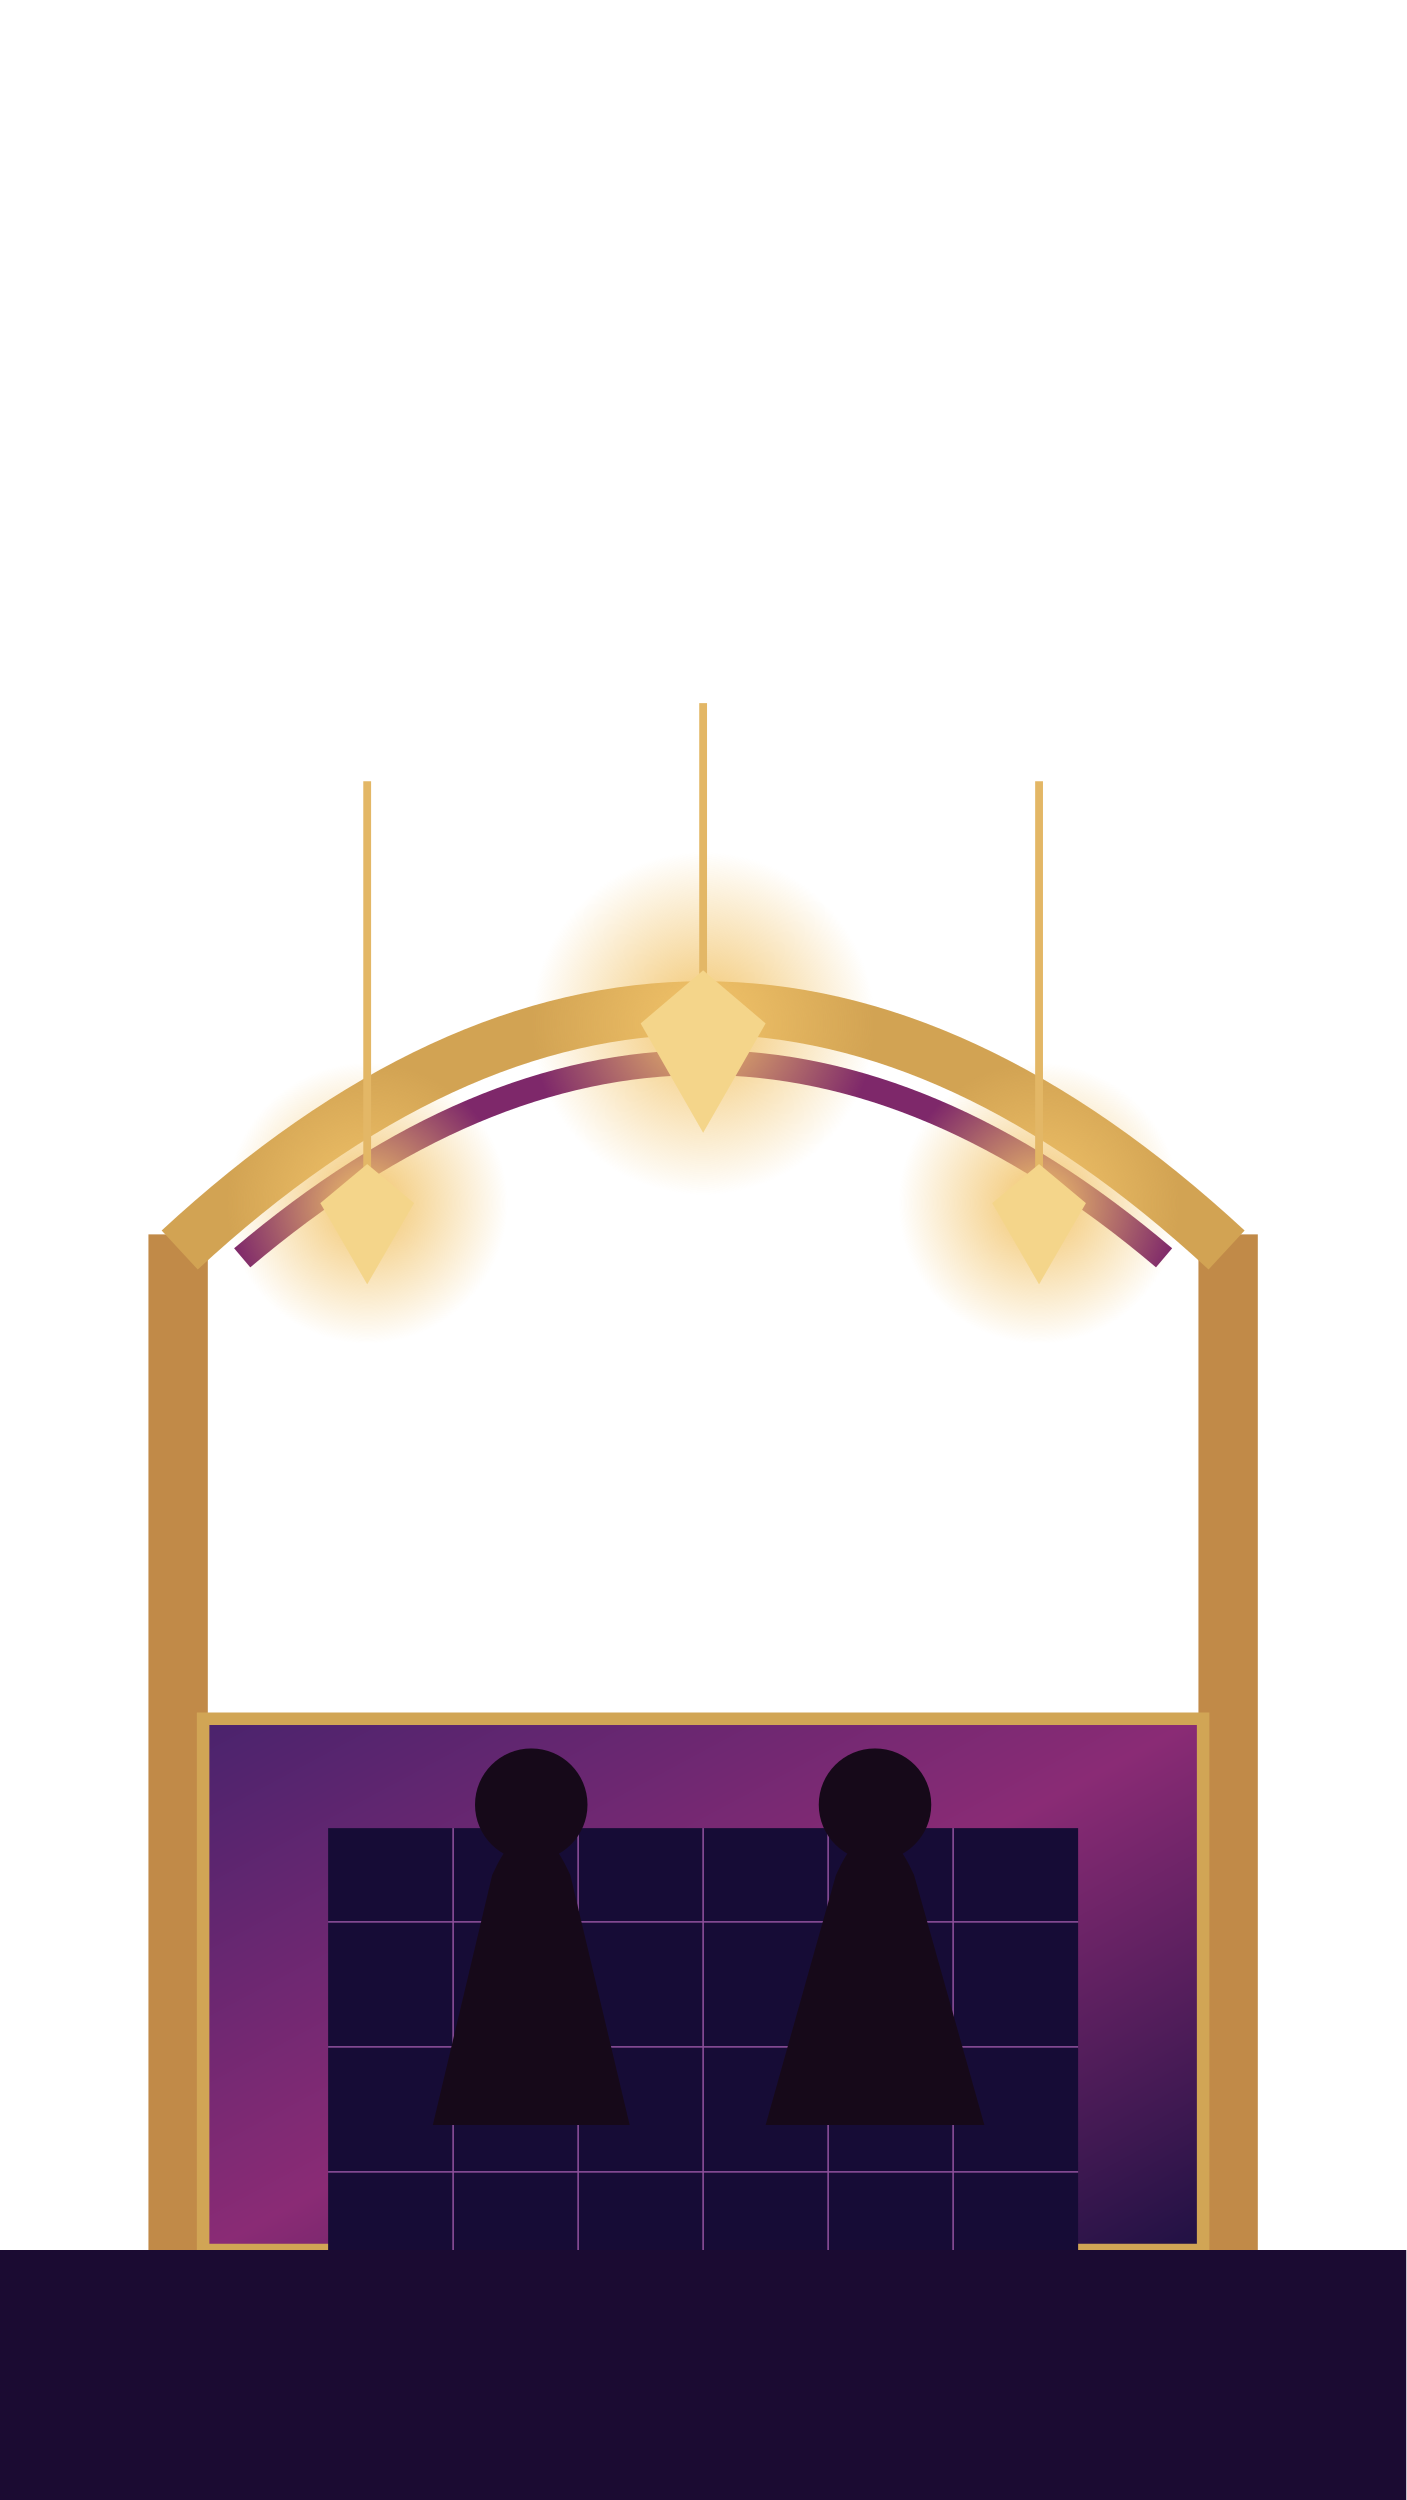
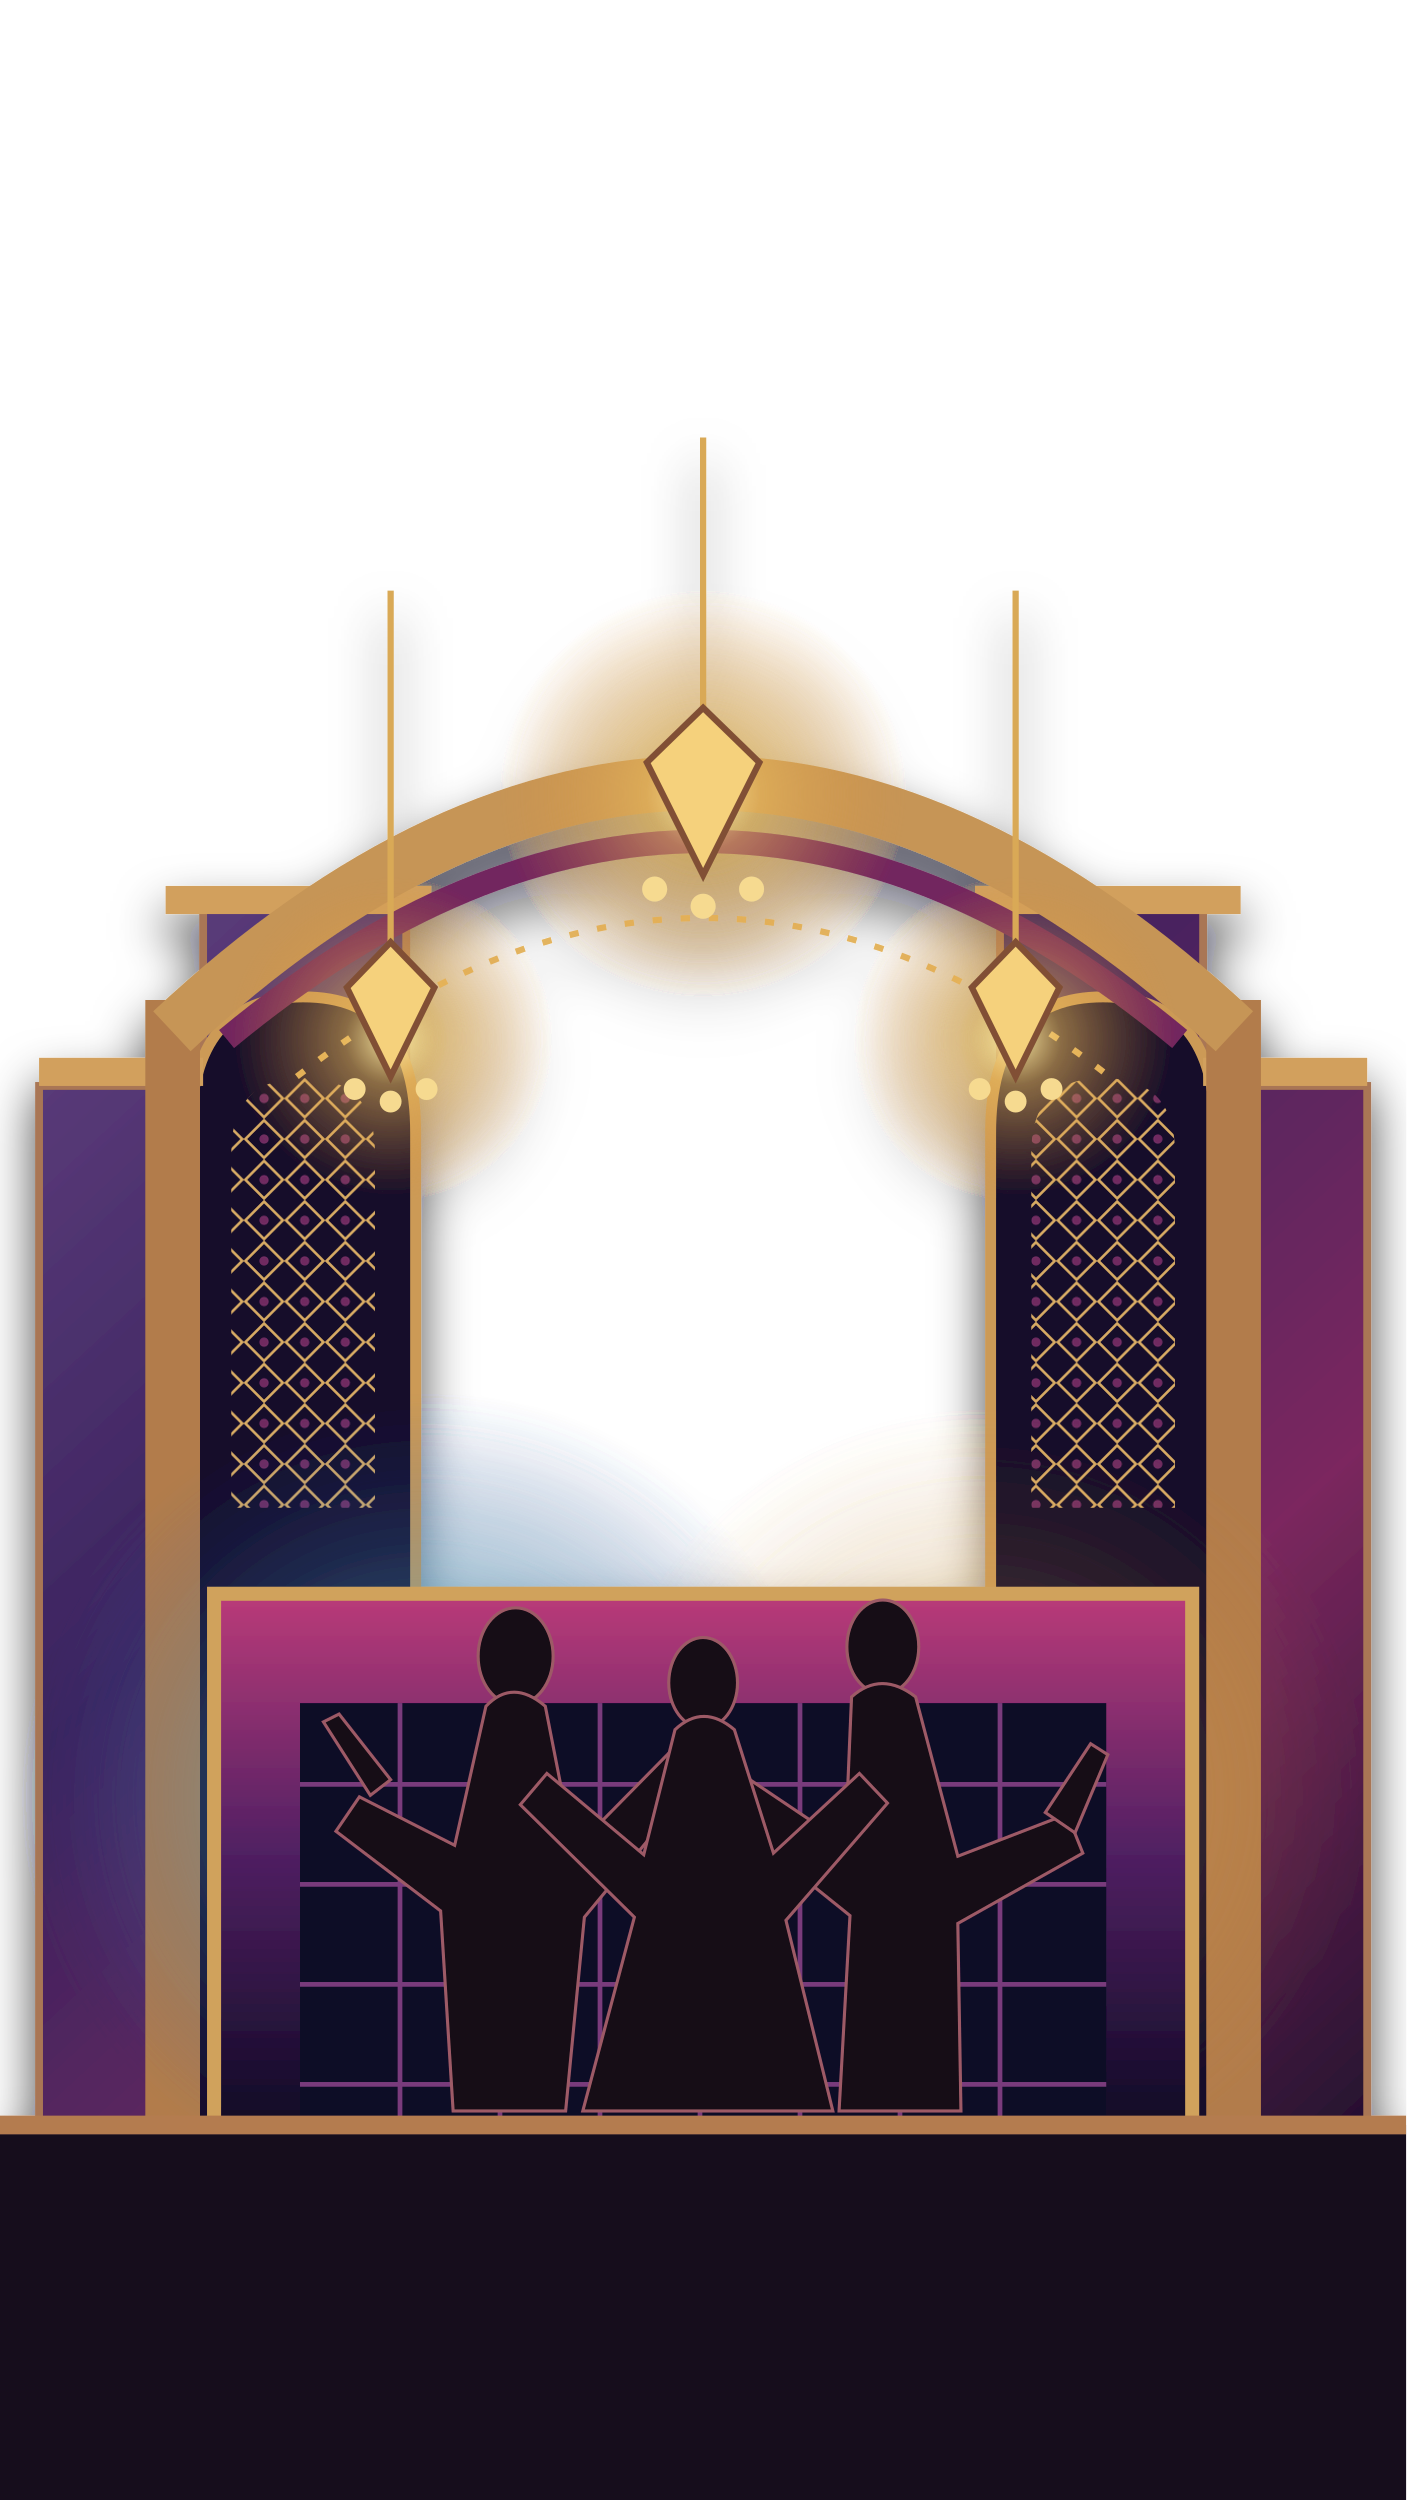
<svg xmlns="http://www.w3.org/2000/svg" viewBox="0 0 900 1600" preserveAspectRatio="xMidYMid slice">
  <defs>
-     <linearGradient id="stage" x1="0" y1="0" x2="1" y2="1">
-       <stop stop-color="#4a236d" />
-       <stop offset=".5" stop-color="#8a2b75" />
-       <stop offset="1" stop-color="#201143" />
+     <linearGradient id="sm-palace" x1="0" y1="0" x2="1" y2="1">
+       <stop stop-color="#624180" />
+       <stop offset=".35" stop-color="#3a235e" />
+       <stop offset=".72" stop-color="#7b285e" />
+       <stop offset="1" stop-color="#24102f" />
    </linearGradient>
-     <radialGradient id="glow">
-       <stop stop-color="#f2c46a" />
-       <stop offset="1" stop-color="#f2c46a" stop-opacity="0" />
+     <linearGradient id="sm-stage" x1="0" y1="0" x2="0" y2="1">
+       <stop stop-color="#bb3b79" />
+       <stop offset=".48" stop-color="#512063" />
+       <stop offset="1" stop-color="#100a25" />
+     </linearGradient>
+     <radialGradient id="sm-amber">
+       <stop stop-color="#fff2ad" stop-opacity=".95" />
+       <stop offset=".28" stop-color="#edbc5b" stop-opacity=".55" />
+       <stop offset="1" stop-color="#d98d31" stop-opacity="0" />
    </radialGradient>
+     <radialGradient id="sm-cyan">
+       <stop stop-color="#68e1e6" stop-opacity=".65" />
+       <stop offset="1" stop-color="#2d4fa1" stop-opacity="0" />
+     </radialGradient>
+     <pattern id="sm-jali" width="26" height="26" patternUnits="userSpaceOnUse">
+       <path d="M13 1 25 13 13 25 1 13Z" fill="none" stroke="#d5a963" stroke-width="1.7" />
+       <circle cx="13" cy="13" r="3" fill="#6f2c61" />
+     </pattern>
+     <filter id="sm-shadow">
+       <feDropShadow dx="0" dy="17" stdDeviation="16" flood-color="#05020e" flood-opacity=".7" />
+     </filter>
  </defs>
-   <g transform="translate(0 410)">
-     <path d="M95 1030V380h38v650zm672 0V380h38v650z" fill="#c18a48" />
-     <path d="M115 390Q450 80 785 390" fill="none" stroke="#d2a353" stroke-width="34" />
-     <path d="M155 395Q450 145 745 395" fill="none" stroke="#7e286a" stroke-width="16" />
-     <g fill="url(#glow)">
-       <circle cx="235" cy="360" r="90" />
-       <circle cx="450" cy="245" r="110" />
-       <circle cx="665" cy="360" r="90" />
+   <g transform="translate(0 300)" filter="url(#sm-shadow)">
+     <path d="M25 1060V395h105V275h130v785Zm850 0V395H770V275H640v785Z" fill="url(#sm-palace)" stroke="#a97654" stroke-width="5" />
+     <path d="M122 1060V425q0-87 72-87t72 87v635Zm512 0V425q0-87 72-87t72 87v635Z" fill="#130b29" stroke="#cc9a56" stroke-width="7" />
+     <path d="M148 665V438q0-48 46-48t46 48v227Zm512 0V438q0-48 46-48t46 48v227Z" fill="url(#sm-jali)" />
+     <path d="M106 285h170v-18H106zm518 0h170v-18H624zM25 395h105v-18H25zm745 0h105v-18H770z" fill="#d2a05d" />
+     <path d="M93 1060V340h35v720zm679 0V340h35v720Z" fill="#b27c4b" />
+     <path d="M110 360Q450 42 790 360" fill="none" stroke="#c69556" stroke-width="35" />
+     <path d="M145 365Q450 112 755 365" fill="none" stroke="#72255e" stroke-width="15" />
+     <path d="M190 389Q450 186 710 389" fill="none" stroke="#e3b45f" stroke-width="4" stroke-dasharray="6 12" />
+     <g>
+       <circle cx="250" cy="365" r="104" fill="url(#sm-amber)" />
+       <circle cx="450" cy="208" r="130" fill="url(#sm-amber)" />
+       <circle cx="650" cy="365" r="104" fill="url(#sm-amber)" />
    </g>
-     <g stroke="#e3b766" stroke-width="5">
-       <path d="M450 40v205" />
-       <path d="M235 90v270" />
-       <path d="M665 90v270" />
+     <g stroke="#d9a956" stroke-width="4">
+       <path d="M250 78v262M450-20v228M650 78v262" />
    </g>
-     <g fill="#f4d58a">
-       <path d="m410 245 40 70 40-70-40-34z" />
-       <path d="m205 360 30 52 30-52-30-25z" />
-       <path d="m635 360 30 52 30-52-30-25z" />
+     <g fill="#f5d17b" stroke="#815034" stroke-width="4">
+       <path d="m222 332 28 57 28-57-28-29Z" />
+       <path d="m414 188 36 72 36-72-36-35Z" />
+       <path d="m622 332 28 57 28-57-28-29Z" />
    </g>
-     <path d="M130 1030V690h640v340z" fill="url(#stage)" stroke="#d1a555" stroke-width="8" />
-     <path d="M210 1030V760h480v270z" fill="#160c36" />
-     <g stroke="#be6cc5" opacity=".7">
-       <path d="M210 820h480M210 900h480M210 980h480" />
-       <path d="M290 760v270M370 760v270M450 760v270M530 760v270M610 760v270" />
+     <g fill="#f6da90">
+       <circle cx="227" cy="397" r="7" />
+       <circle cx="250" cy="405" r="7" />
+       <circle cx="273" cy="397" r="7" />
+       <circle cx="419" cy="269" r="8" />
+       <circle cx="450" cy="280" r="8" />
+       <circle cx="481" cy="269" r="8" />
+       <circle cx="627" cy="397" r="7" />
+       <circle cx="650" cy="405" r="7" />
+       <circle cx="673" cy="397" r="7" />
    </g>
-     <g fill="#160919">
-       <circle cx="340" cy="745" r="36" />
-       <path d="M315 790q25-55 50 0l38 160h-126z" />
-       <circle cx="560" cy="745" r="36" />
-       <path d="M535 790q25-55 50 0l45 160H490z" />
+     <circle cx="272" cy="850" r="260" fill="url(#sm-cyan)" />
+     <circle cx="628" cy="850" r="250" fill="url(#sm-amber)" opacity=".42" />
+     <path d="M137 1060V720h626v340Z" fill="url(#sm-stage)" stroke="#d0a25b" stroke-width="9" />
+     <path d="M192 1060V790h516v270Z" fill="#100a28" />
+     <g stroke="#a24e9d" stroke-width="3" opacity=".72">
+       <path d="M192 842h516M192 906h516M192 970h516M192 1034h516" />
+       <path d="M256 790v270M320 790v270M384 790v270M448 790v270M512 790v270M576 790v270M640 790v270" />
    </g>
-     <path d="M0 1030h900v300H0z" fill="#1b0b32" />
+     <g fill="#140914" stroke="#9d5a66" stroke-width="2">
+       <g transform="translate(330 0)">
+         <ellipse cx="0" cy="760" rx="24" ry="31" />
+         <path d="M-19 792q17-18 38 0l18 92 66-67 17 18-76 92-12 124h-72l-8-128-67-51 15-22 61 31Z" />
+         <path d="m-93 849-30-47 10-5 33 42Z" />
+       </g>
+       <g transform="translate(565 0)">
+         <ellipse cx="0" cy="754" rx="23" ry="30" />
+         <path d="M-20 786q19-17 41 0l27 102 70-27 10 25-80 45 2 120h-78l7-125-92-74 16-21 73 49Z" />
+         <path d="m104 860 29-44 11 7-21 50Z" />
+       </g>
+       <g transform="translate(450 22)">
+         <ellipse cx="0" cy="755" rx="22" ry="29" />
+         <path d="M-18 785q18-17 38 0l25 79 55-51 18 19-65 75 30 122H-77l33-124-73-72 17-20 62 52Z" />
+       </g>
+     </g>
+     <path d="M0 1060h900v330H0Z" fill="#13091f" />
+     <path d="M0 1060h900" stroke="#b47b50" stroke-width="12" />
  </g>
</svg>
